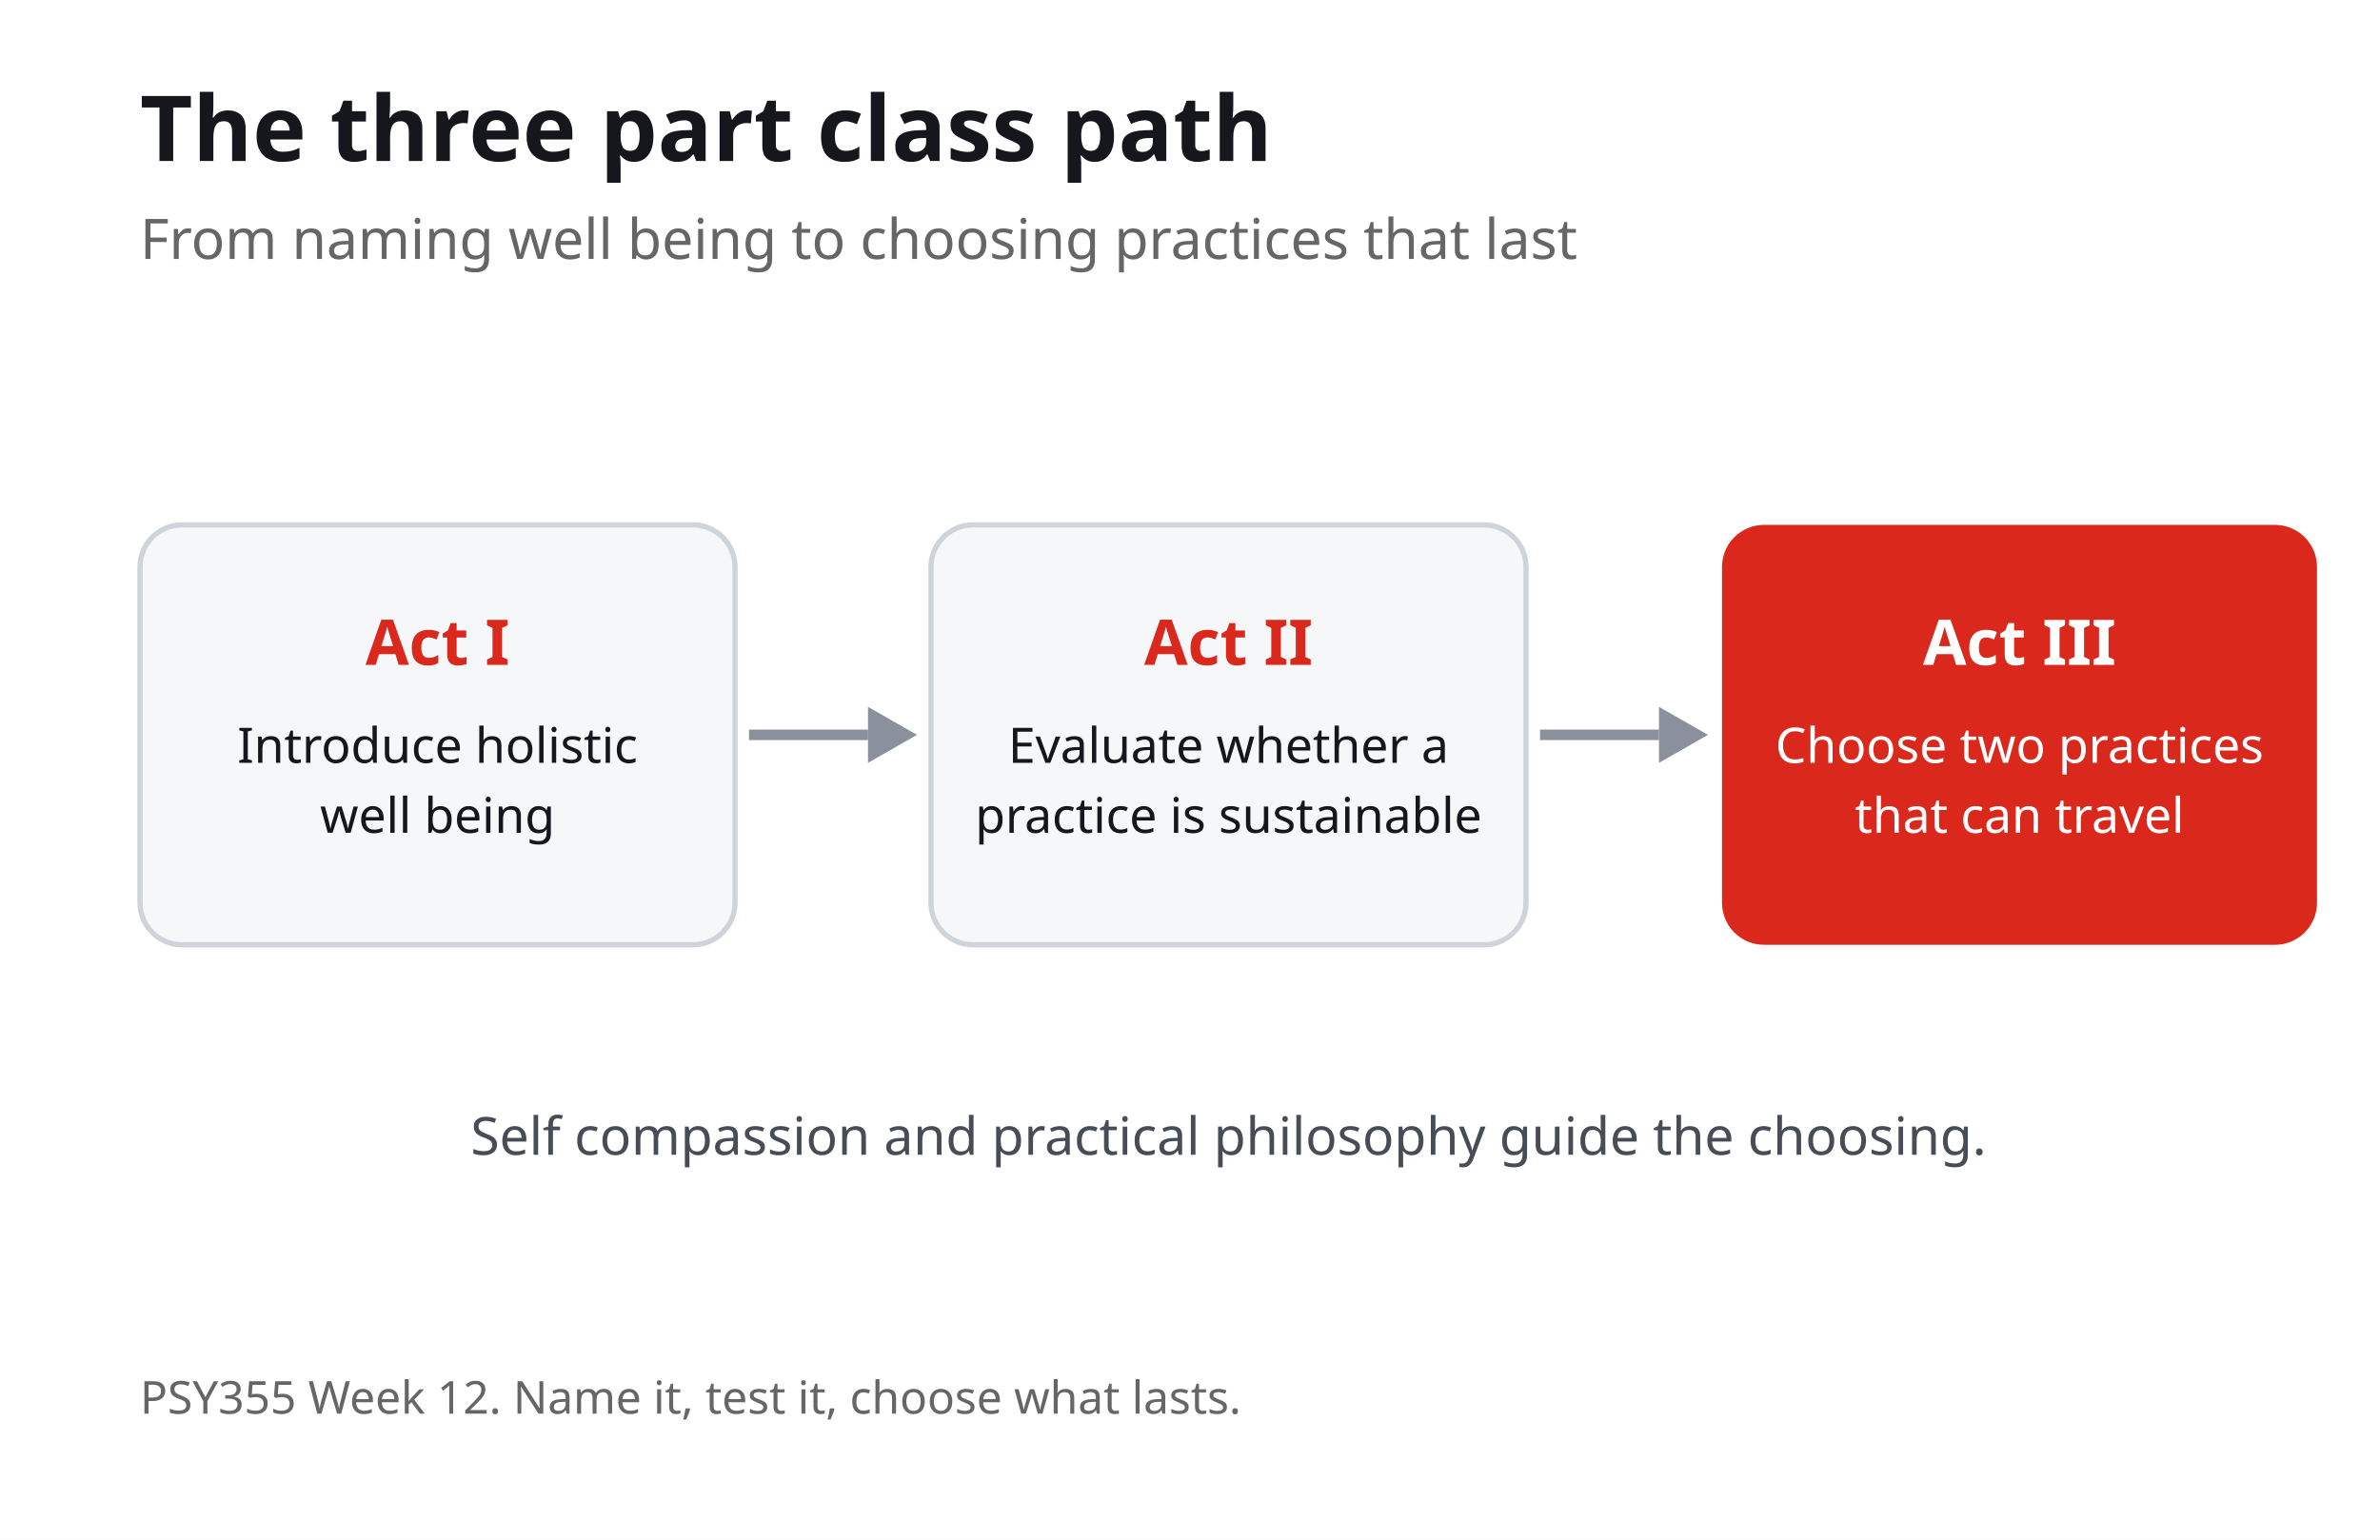
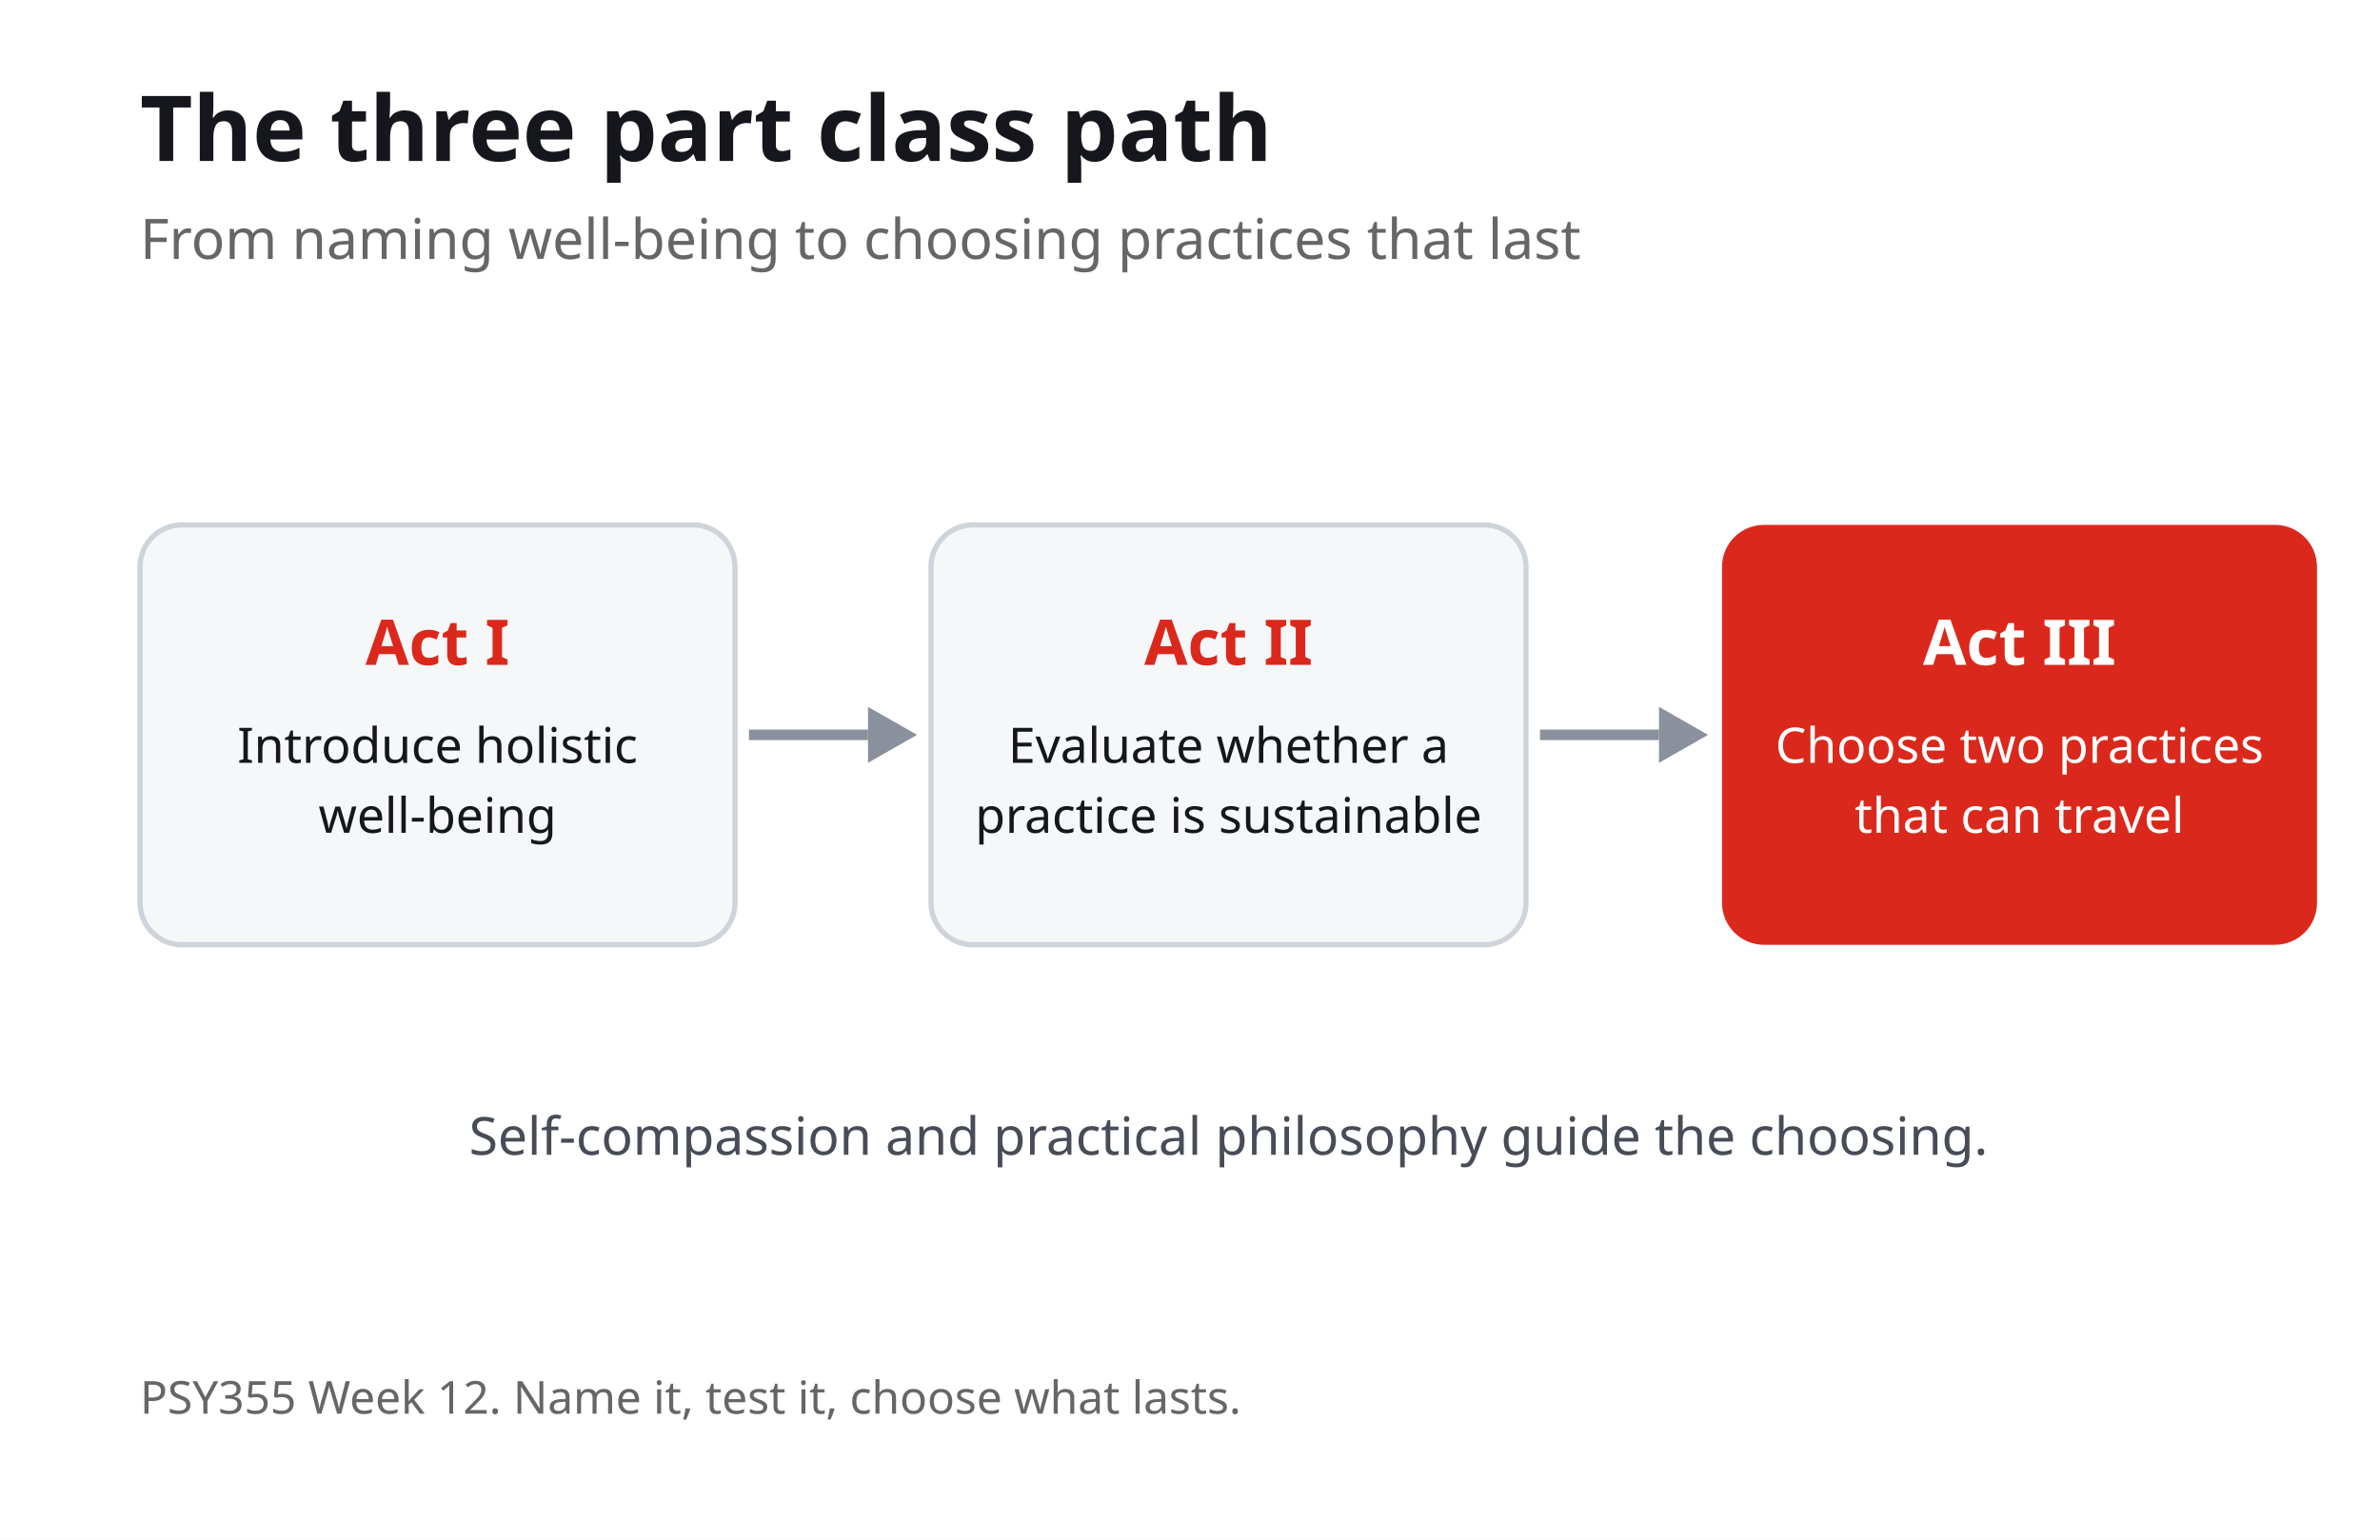
<svg xmlns="http://www.w3.org/2000/svg" viewBox="0 0 680 440" font-family="'IBM Plex Sans', 'Segoe UI', system-ui, sans-serif">
  <rect width="680" height="440" fill="#ffffff" />
  <text x="40" y="46" font-size="26" font-weight="700" fill="#15171C">The three part class path</text>
-   <text x="40" y="74" font-size="16" fill="#666">From naming well being to choosing practices that last</text>
+   <text x="40" y="74" font-size="16" fill="#666">From naming well-being to choosing practices that last</text>
  <rect x="40" y="150" width="170" height="120" rx="12" fill="#f5f7f9" stroke="#cfd4db" stroke-width="1.5" />
  <text x="125" y="190" text-anchor="middle" font-size="18" font-weight="700" fill="#DA291C">Act I</text>
  <text x="125" y="218" text-anchor="middle" font-size="14" fill="#15171C">Introduce holistic</text>
-   <text x="125" y="238" text-anchor="middle" font-size="14" fill="#15171C">well being</text>
+   <text x="125" y="238" text-anchor="middle" font-size="14" fill="#15171C">well-being</text>
  <line x1="214" y1="210" x2="248" y2="210" stroke="#8a909c" stroke-width="3" />
  <polygon points="248,202 262,210 248,218" fill="#8a909c" />
  <rect x="266" y="150" width="170" height="120" rx="12" fill="#f5f7f9" stroke="#cfd4db" stroke-width="1.5" />
  <text x="351" y="190" text-anchor="middle" font-size="18" font-weight="700" fill="#DA291C">Act II</text>
  <text x="351" y="218" text-anchor="middle" font-size="14" fill="#15171C">Evaluate whether a</text>
  <text x="351" y="238" text-anchor="middle" font-size="14" fill="#15171C">practice is sustainable</text>
  <line x1="440" y1="210" x2="474" y2="210" stroke="#8a909c" stroke-width="3" />
  <polygon points="474,202 488,210 474,218" fill="#8a909c" />
  <rect x="492" y="150" width="170" height="120" rx="12" fill="#DA291C" />
  <text x="577" y="190" text-anchor="middle" font-size="18" font-weight="700" fill="#ffffff">Act III</text>
  <text x="577" y="218" text-anchor="middle" font-size="14" fill="#ffffff">Choose two practices</text>
  <text x="577" y="238" text-anchor="middle" font-size="14" fill="#ffffff">that can travel</text>
-   <text x="351" y="330" text-anchor="middle" font-size="15" fill="#474C57">Self compassion and practical philosophy guide the choosing.</text>
+   <text x="351" y="330" text-anchor="middle" font-size="15" fill="#474C57">Self-compassion and practical philosophy guide the choosing.</text>
  <text x="40" y="404" font-size="13" fill="#666">PSY355 Week 12. Name it, test it, choose what lasts.</text>
</svg>
